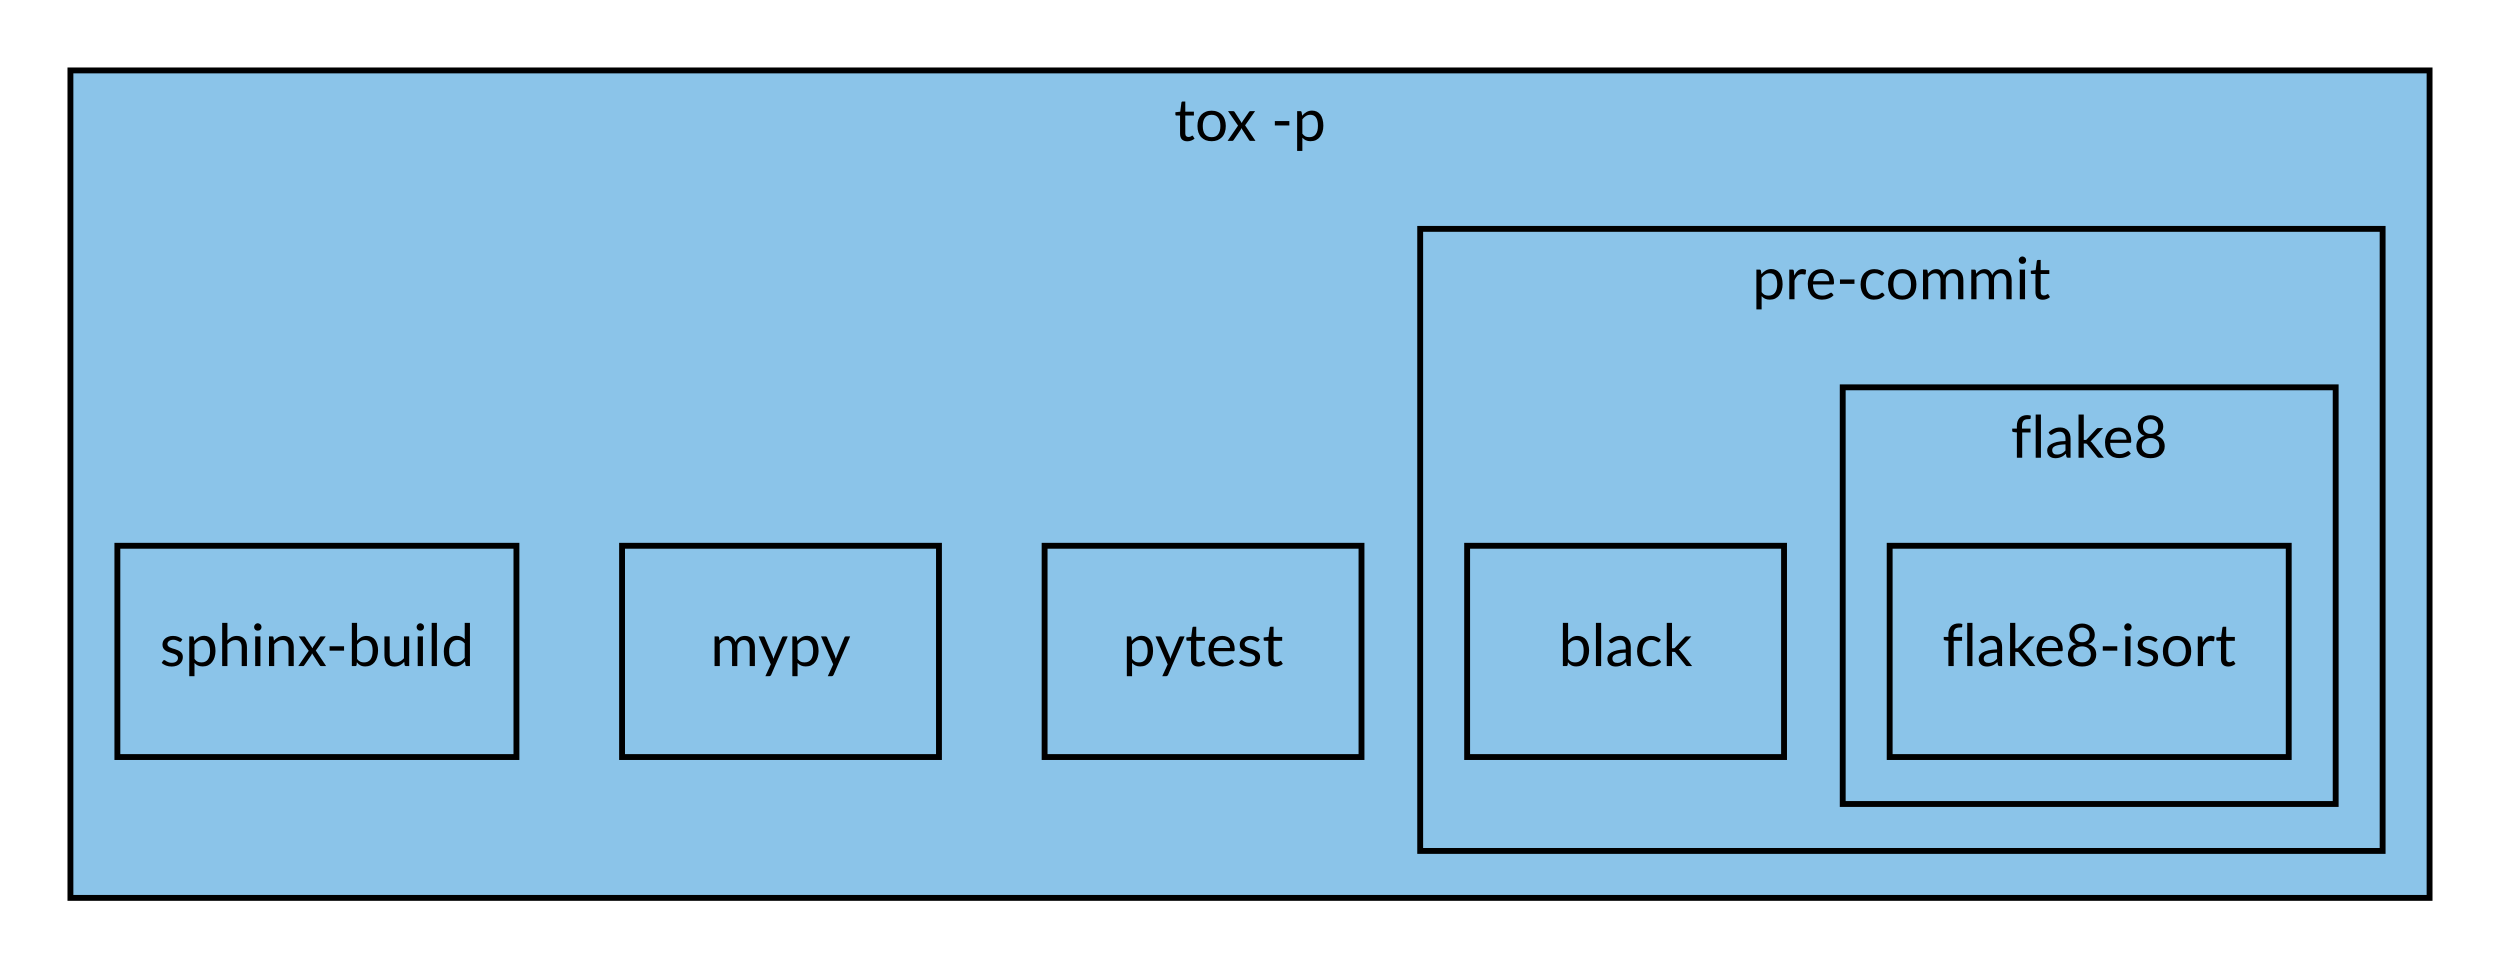
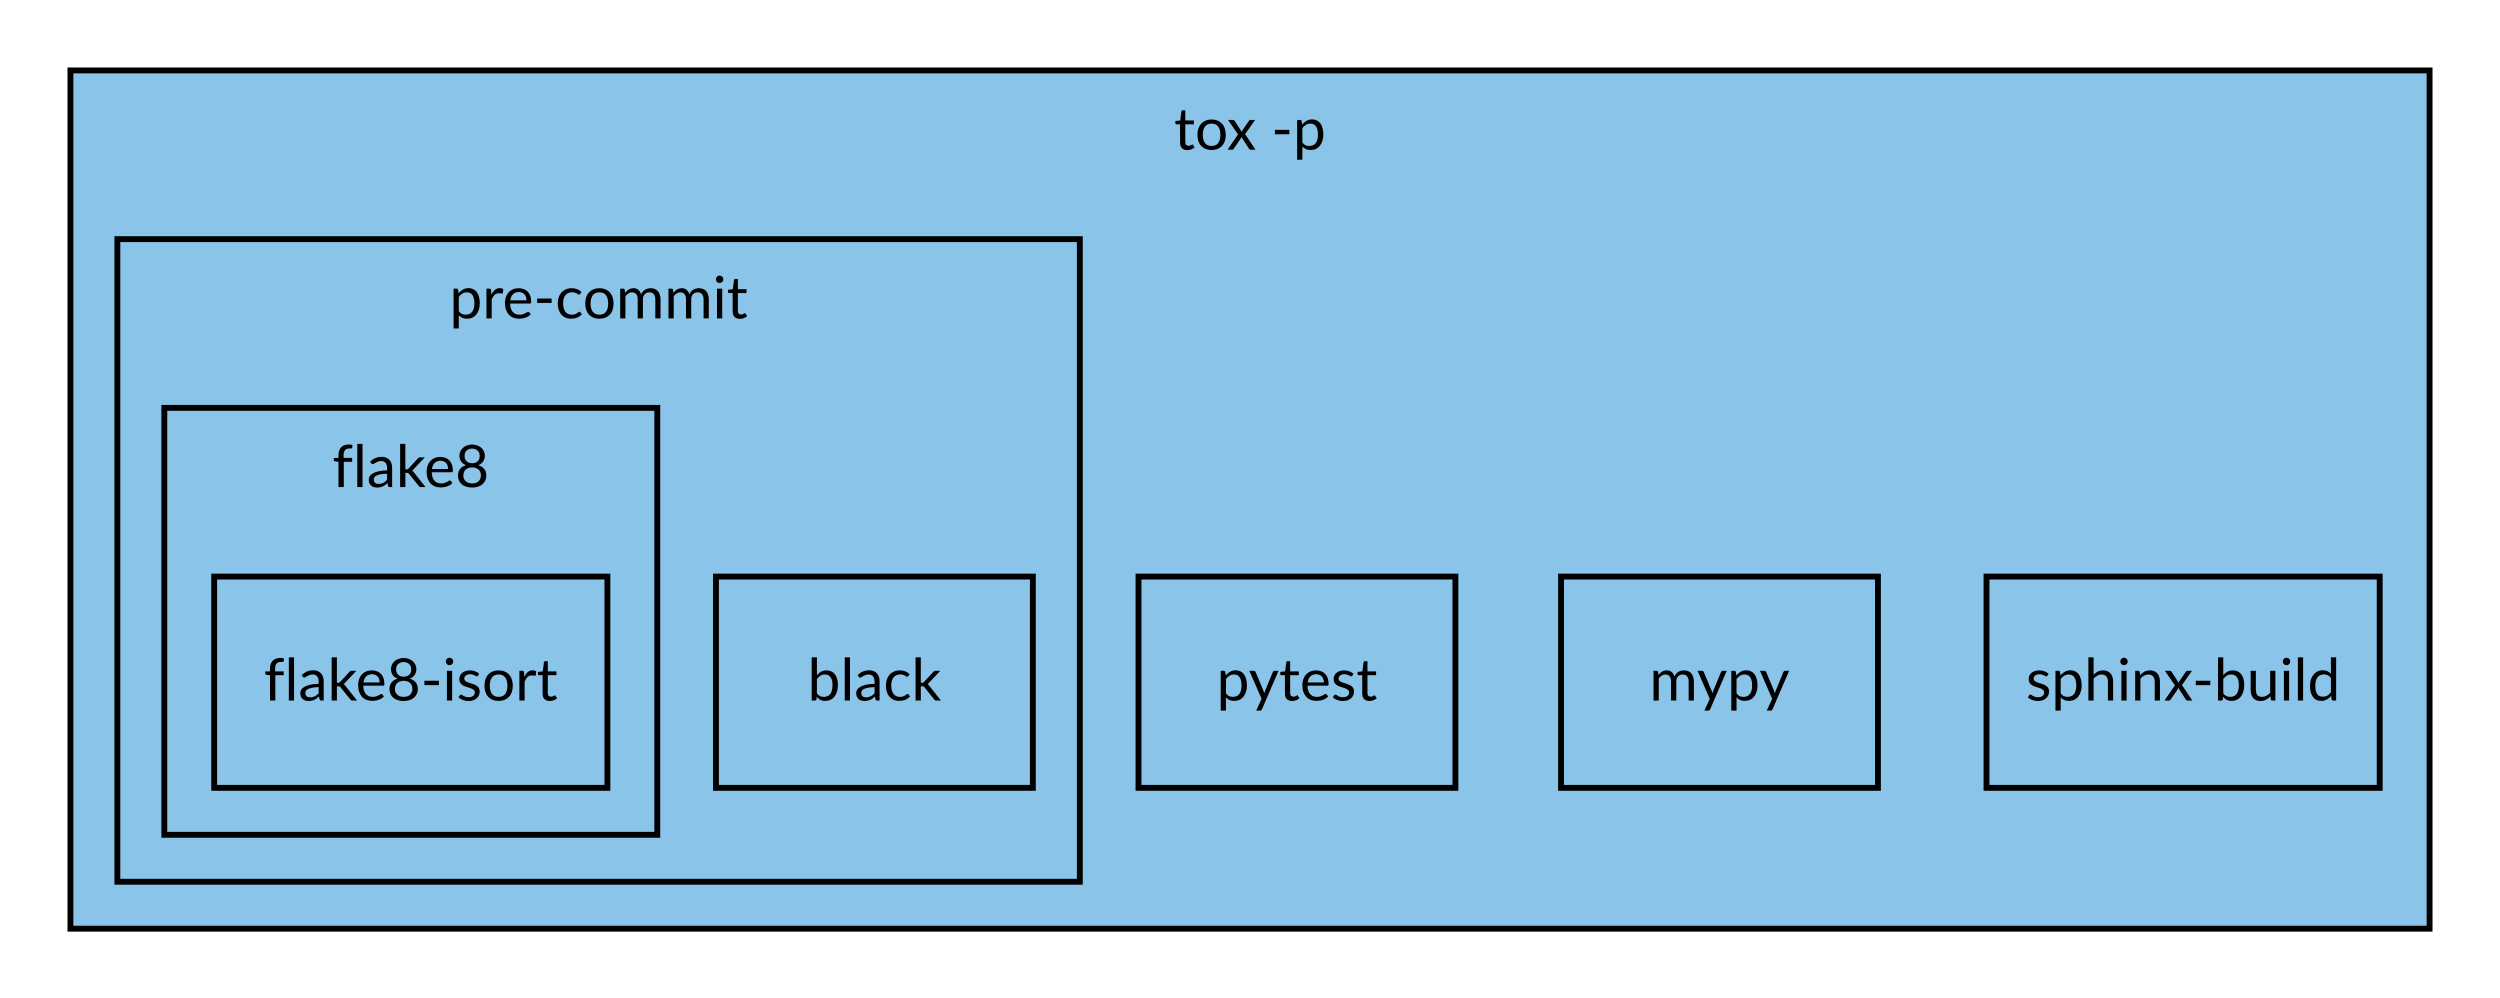
- <svg xmlns="http://www.w3.org/2000/svg" width="426pt" height="165pt" viewBox="0.00 0.00 426.00 165.00">
-   <g id="graph0" class="graph" transform="scale(1 1) rotate(0) translate(4 161)">
+ <svg xmlns="http://www.w3.org/2000/svg" width="426pt" height="170pt" viewBox="0.00 0.00 426.00 170.00">
+   <g id="graph0" class="graph" transform="scale(1 1) rotate(0) translate(4 166.25)">
    <g id="clust1" class="cluster">
-       <polygon fill="#8bc4e9" stroke="black" points="8,-8 8,-149 410,-149 410,-8 8,-8" />
-       <text text-anchor="middle" x="209" y="-137" font-family="Lato" font-size="10.00">tox -p</text>
+       <polygon fill="#8bc4e9" stroke="black" points="8,-8 8,-154.25 410,-154.25 410,-8 8,-8" />
+       <text xml:space="preserve" text-anchor="middle" x="209" y="-140.75" font-family="Lato" font-size="10.00">tox -p</text>
    </g>
    <g id="clust2" class="cluster">
-       <polygon fill="#8bc4e9" stroke="black" points="238,-16 238,-122 402,-122 402,-16 238,-16" />
-       <text text-anchor="middle" x="320" y="-110" font-family="Lato" font-size="10.00">pre-commit</text>
+       <polygon fill="#8bc4e9" stroke="black" points="16,-16 16,-125.5 180,-125.5 180,-16 16,-16" />
+       <text xml:space="preserve" text-anchor="middle" x="98" y="-112" font-family="Lato" font-size="10.00">pre-commit</text>
    </g>
    <g id="clust3" class="cluster">
-       <polygon fill="#8bc4e9" stroke="black" points="310,-24 310,-95 394,-95 394,-24 310,-24" />
-       <text text-anchor="middle" x="352" y="-83" font-family="Lato" font-size="10.00">flake8</text>
+       <polygon fill="#8bc4e9" stroke="black" points="24,-24 24,-96.75 108,-96.75 108,-24 24,-24" />
+       <text xml:space="preserve" text-anchor="middle" x="66" y="-83.25" font-family="Lato" font-size="10.00">flake8</text>
    </g>
    <g id="node1" class="node">
-       <polygon fill="#8bc4e9" stroke="black" points="228,-68 174,-68 174,-32 228,-32 228,-68" />
-       <text text-anchor="middle" x="201" y="-47.5" font-family="Lato" font-size="10.00">pytest</text>
+       <polygon fill="#8bc4e9" stroke="black" points="244,-68 190,-68 190,-32 244,-32 244,-68" />
+       <text xml:space="preserve" text-anchor="middle" x="217" y="-46.88" font-family="Lato" font-size="10.00">pytest</text>
    </g>
    <g id="node2" class="node">
-       <polygon fill="#8bc4e9" stroke="black" points="156,-68 102,-68 102,-32 156,-32 156,-68" />
-       <text text-anchor="middle" x="129" y="-47.5" font-family="Lato" font-size="10.00">mypy</text>
+       <polygon fill="#8bc4e9" stroke="black" points="316,-68 262,-68 262,-32 316,-32 316,-68" />
+       <text xml:space="preserve" text-anchor="middle" x="289" y="-46.88" font-family="Lato" font-size="10.00">mypy</text>
    </g>
    <g id="node3" class="node">
-       <polygon fill="#8bc4e9" stroke="black" points="84,-68 16,-68 16,-32 84,-32 84,-68" />
-       <text text-anchor="middle" x="50" y="-47.5" font-family="Lato" font-size="10.00">sphinx-build</text>
+       <polygon fill="#8bc4e9" stroke="black" points="401.5,-68 334.5,-68 334.5,-32 401.5,-32 401.5,-68" />
+       <text xml:space="preserve" text-anchor="middle" x="368" y="-46.88" font-family="Lato" font-size="10.00">sphinx-build</text>
    </g>
    <g id="node4" class="node">
-       <polygon fill="#8bc4e9" stroke="black" points="300,-68 246,-68 246,-32 300,-32 300,-68" />
-       <text text-anchor="middle" x="273" y="-47.5" font-family="Lato" font-size="10.00">black</text>
+       <polygon fill="#8bc4e9" stroke="black" points="172,-68 118,-68 118,-32 172,-32 172,-68" />
+       <text xml:space="preserve" text-anchor="middle" x="145" y="-46.88" font-family="Lato" font-size="10.00">black</text>
    </g>
    <g id="node5" class="node">
-       <polygon fill="#8bc4e9" stroke="black" points="386,-68 318,-68 318,-32 386,-32 386,-68" />
-       <text text-anchor="middle" x="352" y="-47.5" font-family="Lato" font-size="10.00">flake8-isort</text>
+       <polygon fill="#8bc4e9" stroke="black" points="99.5,-68 32.5,-68 32.5,-32 99.5,-32 99.5,-68" />
+       <text xml:space="preserve" text-anchor="middle" x="66" y="-46.88" font-family="Lato" font-size="10.00">flake8-isort</text>
    </g>
  </g>
</svg>
